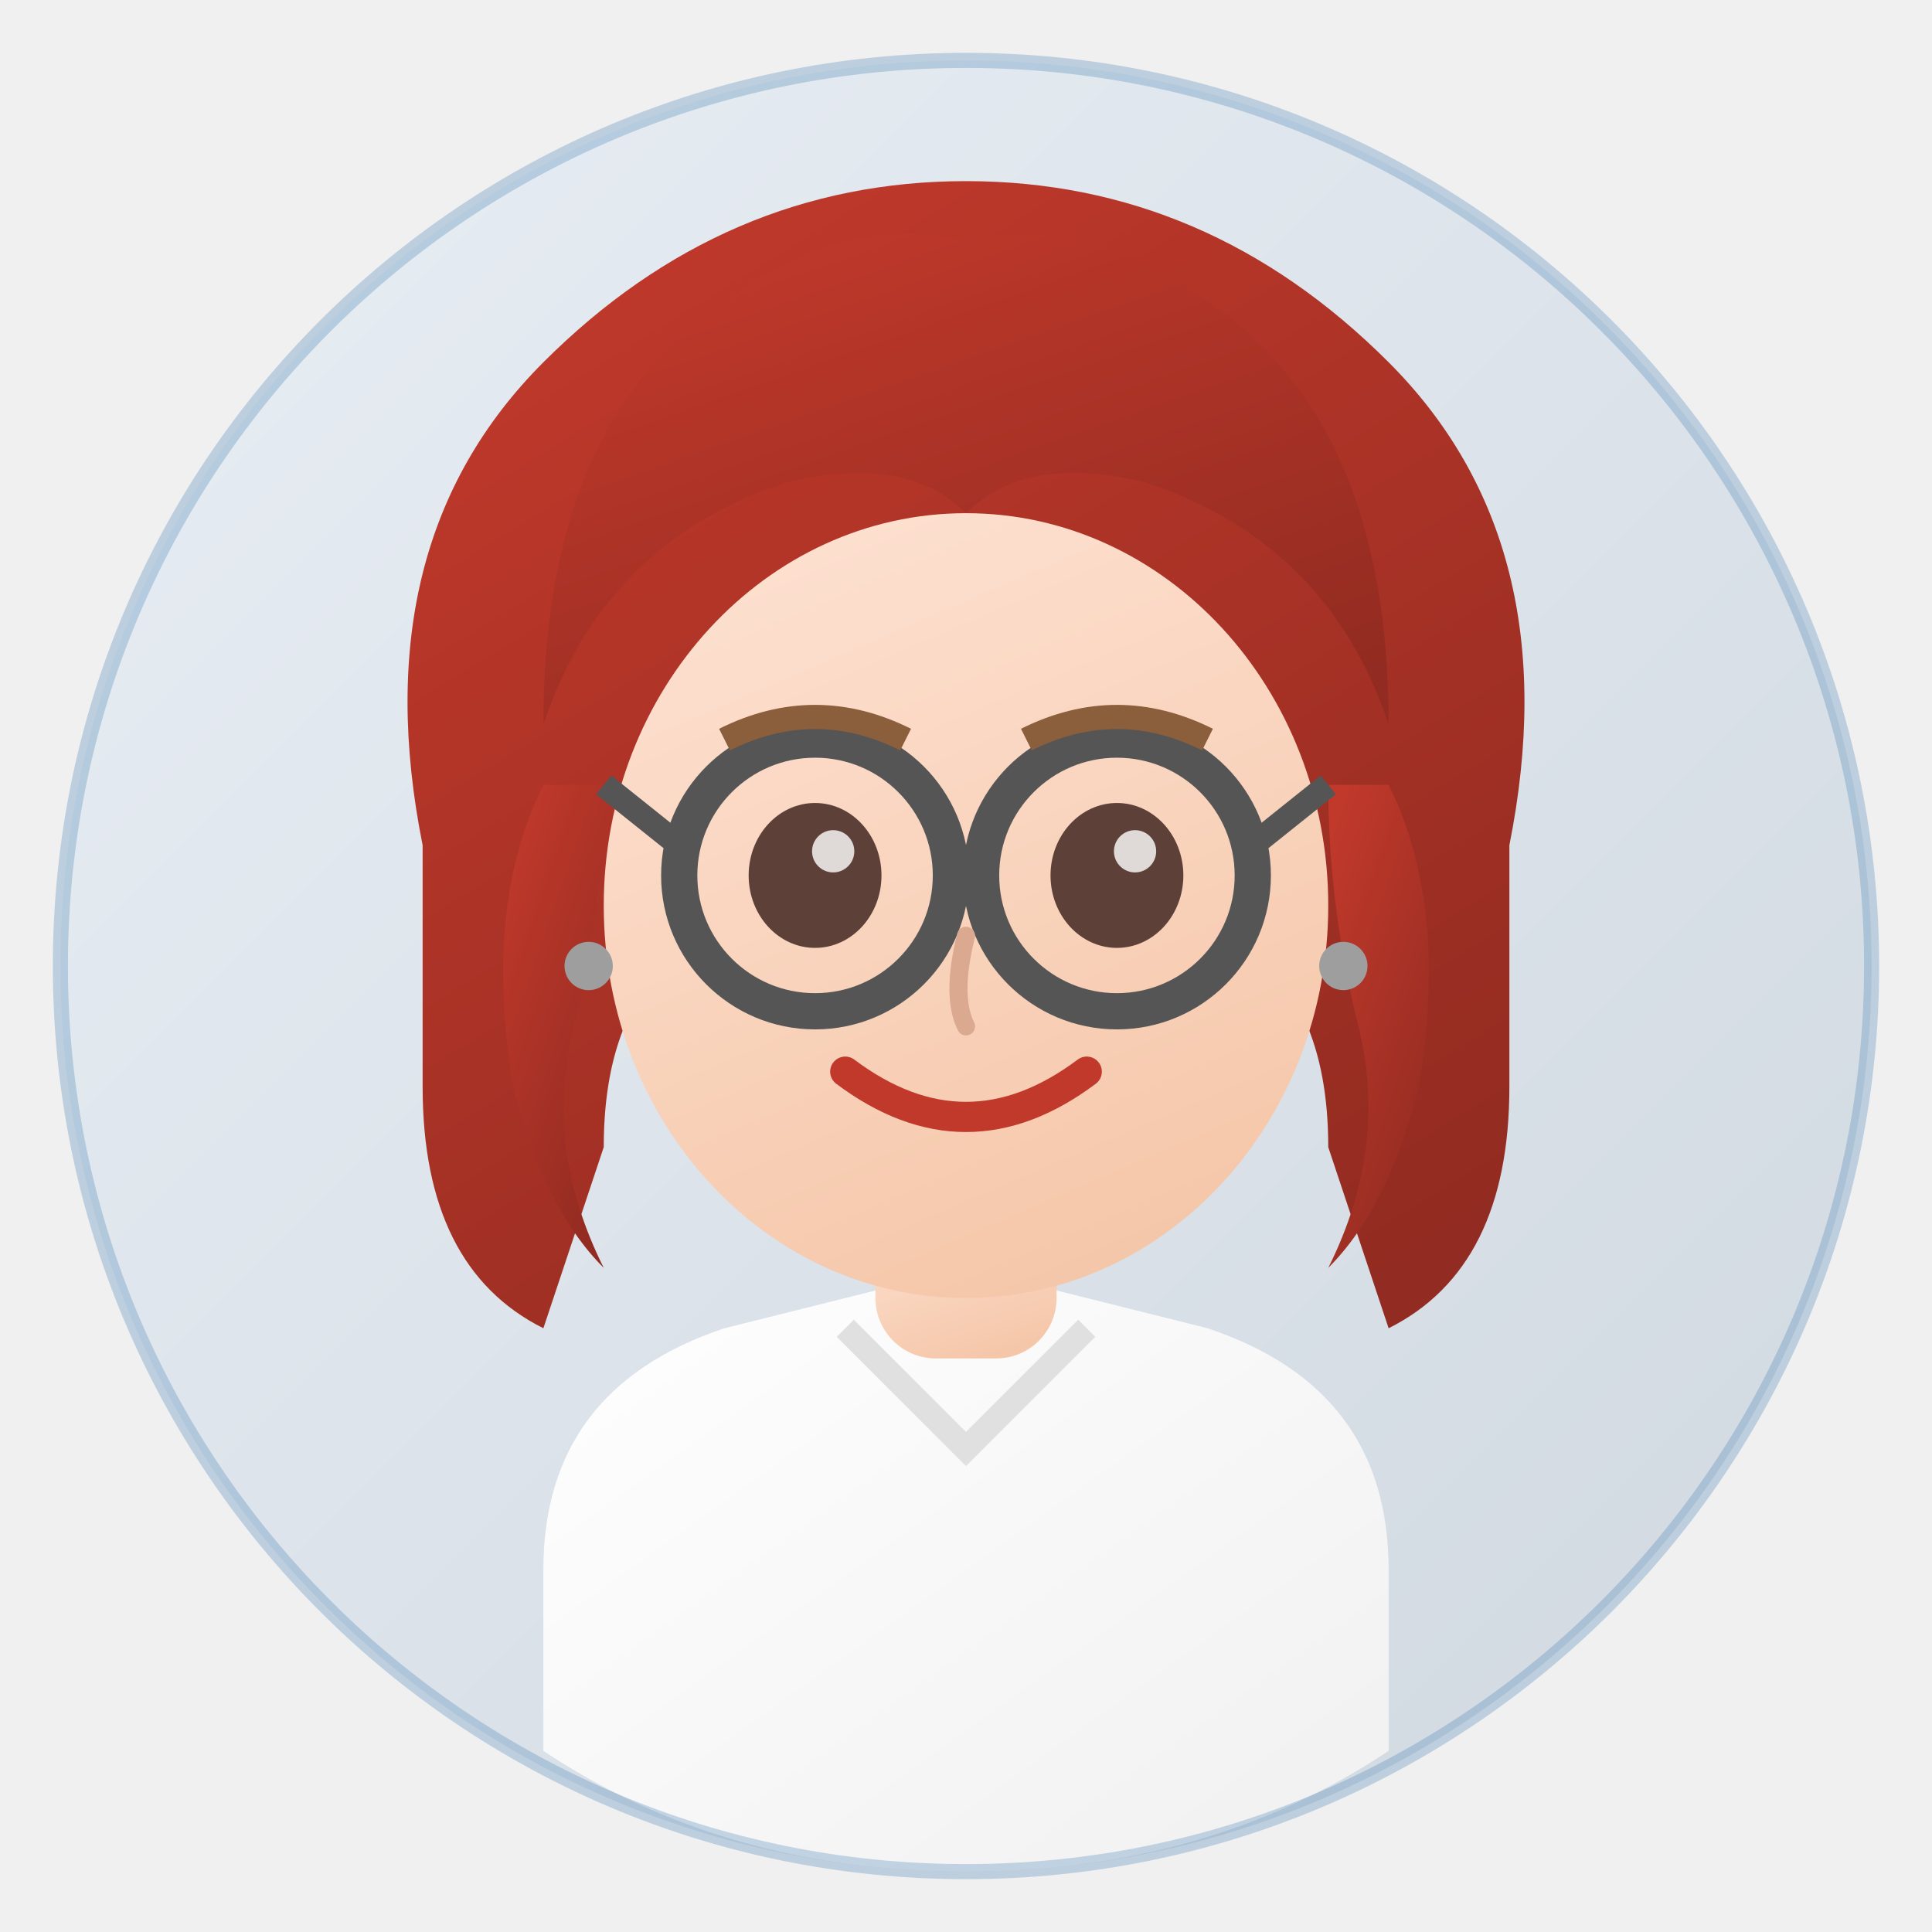
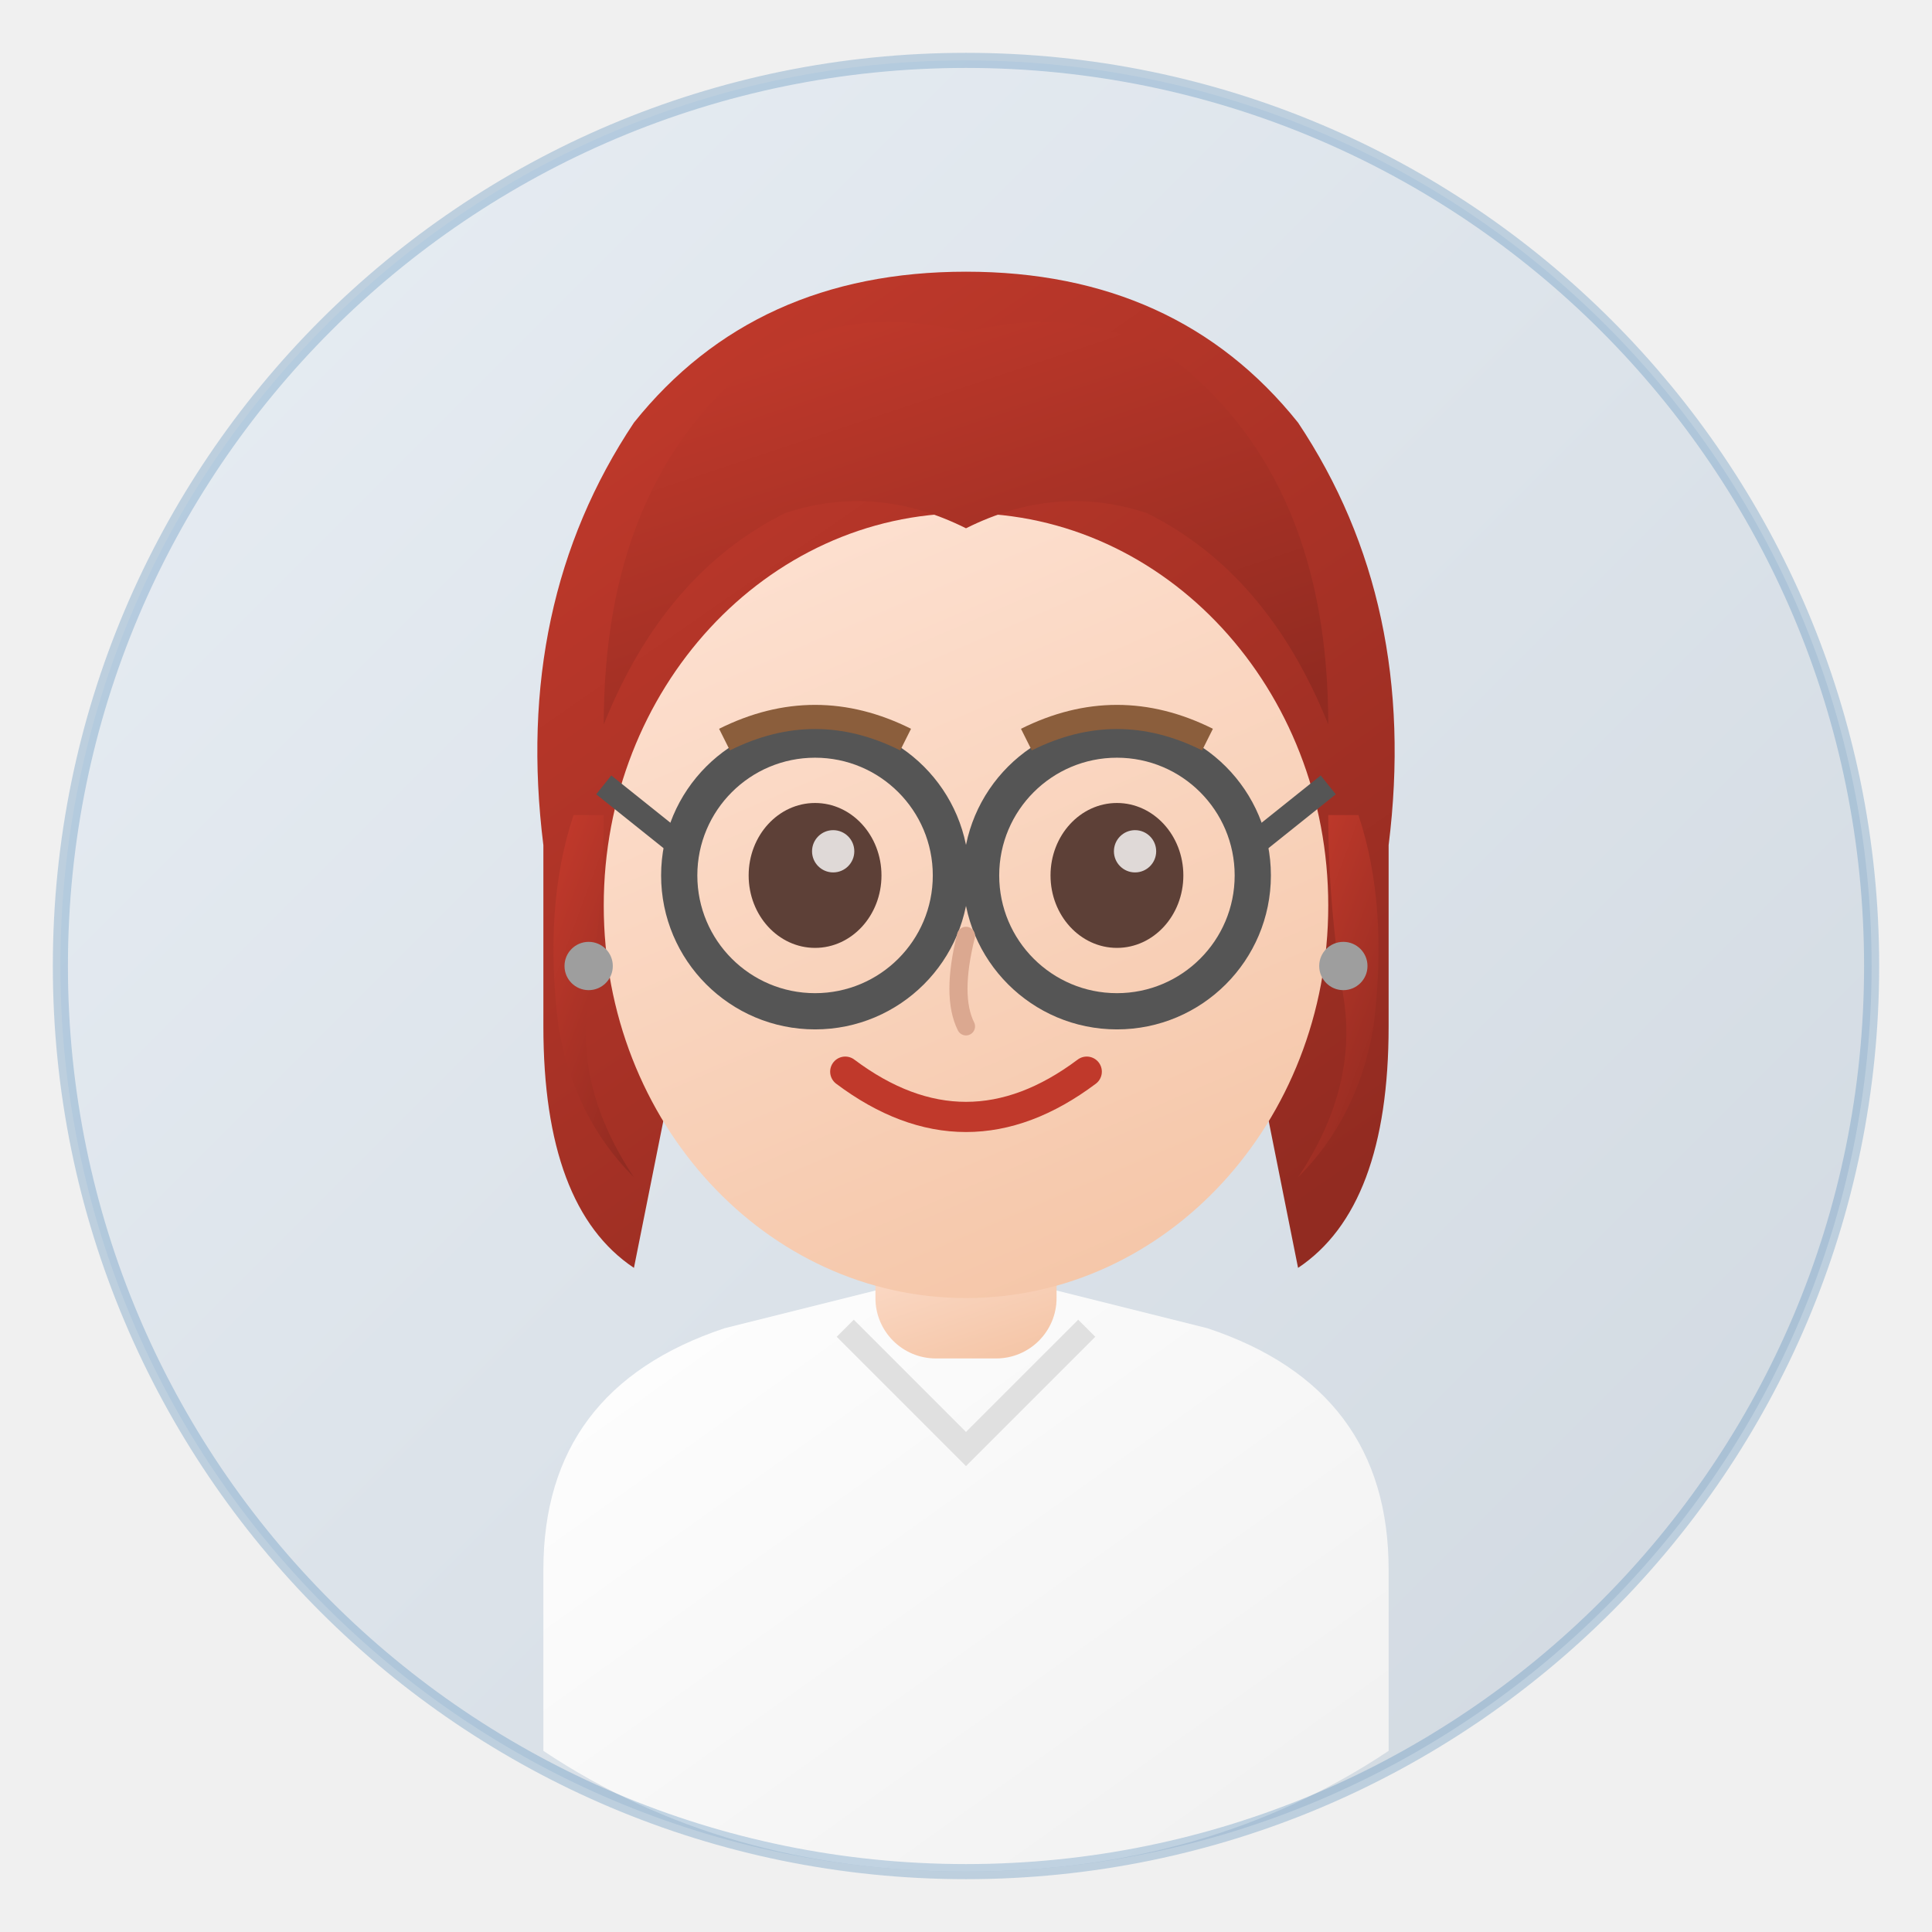
<svg xmlns="http://www.w3.org/2000/svg" viewBox="0 0 64 64" width="64" height="64">
  <defs>
    <linearGradient id="bg" x1="0%" y1="0%" x2="100%" y2="100%">
      <stop offset="0%" stop-color="#e8eef4" />
      <stop offset="100%" stop-color="#d0d8e0" />
    </linearGradient>
    <linearGradient id="hair" x1="20%" y1="0%" x2="80%" y2="100%">
      <stop offset="0%" stop-color="#c0392b" />
      <stop offset="100%" stop-color="#922b21" />
    </linearGradient>
    <linearGradient id="skin" x1="30%" y1="0%" x2="70%" y2="100%">
      <stop offset="0%" stop-color="#fde0d0" />
      <stop offset="100%" stop-color="#f5c6a8" />
    </linearGradient>
    <linearGradient id="shirt" x1="0%" y1="0%" x2="100%" y2="100%">
      <stop offset="0%" stop-color="#ffffff" />
      <stop offset="100%" stop-color="#f0f0f0" />
    </linearGradient>
  </defs>
  <style>
    @keyframes blink {
      0%, 94%, 100% { transform: scaleY(1); }
      96% { transform: scaleY(0.1); }
    }
    @keyframes headBob {
      0%, 100% { transform: translateY(0) rotate(0deg); }
      25% { transform: translateY(-0.3px) rotate(-0.5deg); }
      75% { transform: translateY(0.3px) rotate(0.5deg); }
    }
    @keyframes smileWiden {
      0%, 80%, 100% { d: path("M 28 35.5 Q 32 38 36 35.5"); }
      90% { d: path("M 27 35.5 Q 32 39 37 35.5"); }
    }
    @keyframes glintMove {
      0%, 100% { opacity: 0.8; cx: 27.6; }
      50% { opacity: 1; cx: 28; }
    }
    .eye-group { animation: blink 4s ease-in-out infinite; transform-origin: center; }
    .head-group { animation: headBob 6s ease-in-out infinite; transform-origin: 32px 30px; }
    .eye-glint-l { animation: glintMove 3s ease-in-out infinite; }
    .eye-glint-r { animation: glintMove 3s ease-in-out infinite; }
  </style>
  <circle cx="32" cy="32" r="30" fill="url(#bg)" />
  <path d="M 18 52 Q 18 46 24 44 L 32 42 L 40 44 Q 46 46 46 52 L 46 58 Q 40 62 32 62 Q 24 62 18 58 Z" fill="url(#shirt)" />
  <path d="M 28 44 L 32 48 L 36 44" stroke="#e0e0e0" stroke-width="0.8" fill="none" />
  <rect x="29" y="40" width="6" height="5" rx="2" fill="url(#skin)" />
  <g class="head-group">
-     <path d="M 14 28 Q 12 18 18 12 Q 24 6 32 6 Q 40 6 46 12 Q 52 18 50 28 L 50 36 Q 50 42 46 44 L 44 38 Q 44 34 42 32 L 22 32 Q 20 34 20 38 L 18 44 Q 14 42 14 36 Z" fill="url(#hair)" />
+     <path d="M 18 28 Q 17 20 21 14 Q 25 9 32 9 Q 39 9 43 14 Q 47 20 46 28 L 46 34 Q 46 40 43 42 L 42 37 Q 43 34 42 32 L 22 32 Q 21 34 22 37 L 21 42 Q 18 40 18 34 Z" fill="url(#hair)" />
    <ellipse cx="32" cy="30" rx="12" ry="13" fill="url(#skin)" />
-     <path d="M 18 24 Q 18 14 24 10 Q 28 7 32 8 Q 36 7 40 10 Q 46 14 46 24 Q 44 18 38 16 Q 34 15 32 17 Q 30 15 26 16 Q 20 18 18 24 Z" fill="url(#hair)" />
-     <path d="M 18 26 Q 16 30 17 36 Q 18 40 20 42 Q 18 38 19 34 Q 20 30 20 26 Z" fill="url(#hair)" />
-     <path d="M 46 26 Q 48 30 47 36 Q 46 40 44 42 Q 46 38 45 34 Q 44 30 44 26 Z" fill="url(#hair)" />
+     <path d="M 20 24 Q 20 16 25 12 Q 28 10 32 11 Q 36 10 39 12 Q 44 16 44 24 Q 42 19 38 17 Q 35 16 32 17.5 Q 29 16 26 17 Q 22 19 20 24 Z" fill="url(#hair)" />
+     <path d="M 19 27 Q 18 30 18.5 34 Q 19 37 21 39 Q 19 36 19.5 33 Q 20 30 20 27 Z" fill="url(#hair)" />
+     <path d="M 45 27 Q 46 30 45.5 34 Q 45 37 43 39 Q 45 36 44.5 33 Q 44 30 44 27 Z" fill="url(#hair)" />
    <circle cx="27" cy="29" r="4.5" stroke="#555" stroke-width="1.2" fill="none" />
    <circle cx="37" cy="29" r="4.5" stroke="#555" stroke-width="1.2" fill="none" />
    <line x1="31.5" y1="28.5" x2="32.5" y2="28.5" stroke="#555" stroke-width="1" />
    <line x1="22.5" y1="28" x2="20" y2="26" stroke="#555" stroke-width="0.8" />
    <line x1="41.5" y1="28" x2="44" y2="26" stroke="#555" stroke-width="0.8" />
    <g class="eye-group" style="transform-origin: 27px 29px">
      <ellipse cx="27" cy="29" rx="2.2" ry="2.4" fill="#5d4037" />
      <circle class="eye-glint-l" cx="27.6" cy="28.2" r="0.7" fill="white" opacity="0.8" />
    </g>
    <g class="eye-group" style="transform-origin: 37px 29px">
      <ellipse cx="37" cy="29" rx="2.2" ry="2.4" fill="#5d4037" />
      <circle class="eye-glint-r" cx="37.6" cy="28.2" r="0.7" fill="white" opacity="0.8" />
    </g>
    <path d="M 24 24.5 Q 27 23 30 24.5" stroke="#8b5e3c" stroke-width="0.8" fill="none" />
    <path d="M 34 24.5 Q 37 23 40 24.5" stroke="#8b5e3c" stroke-width="0.8" fill="none" />
    <path d="M 32 31 Q 31.5 33 32 34" stroke="#dba890" stroke-width="0.6" fill="none" stroke-linecap="round" />
    <path d="M 28 35.5 Q 32 38.5 36 35.5" stroke="#c0392b" stroke-width="1" stroke-linecap="round" fill="none">
      <animate attributeName="d" values="M 28 35.5 Q 32 38 36 35.5;M 27 35.5 Q 32 39 37 35.5;M 28 35.5 Q 32 38 36 35.5" dur="5s" repeatCount="indefinite" />
    </path>
    <circle cx="19.5" cy="32" r="0.8" fill="#9e9e9e" />
    <circle cx="44.5" cy="32" r="0.8" fill="#9e9e9e" />
  </g>
  <circle cx="32" cy="32" r="30" stroke="#4682b4" stroke-width="0.5" fill="none" opacity="0.3" />
</svg>
